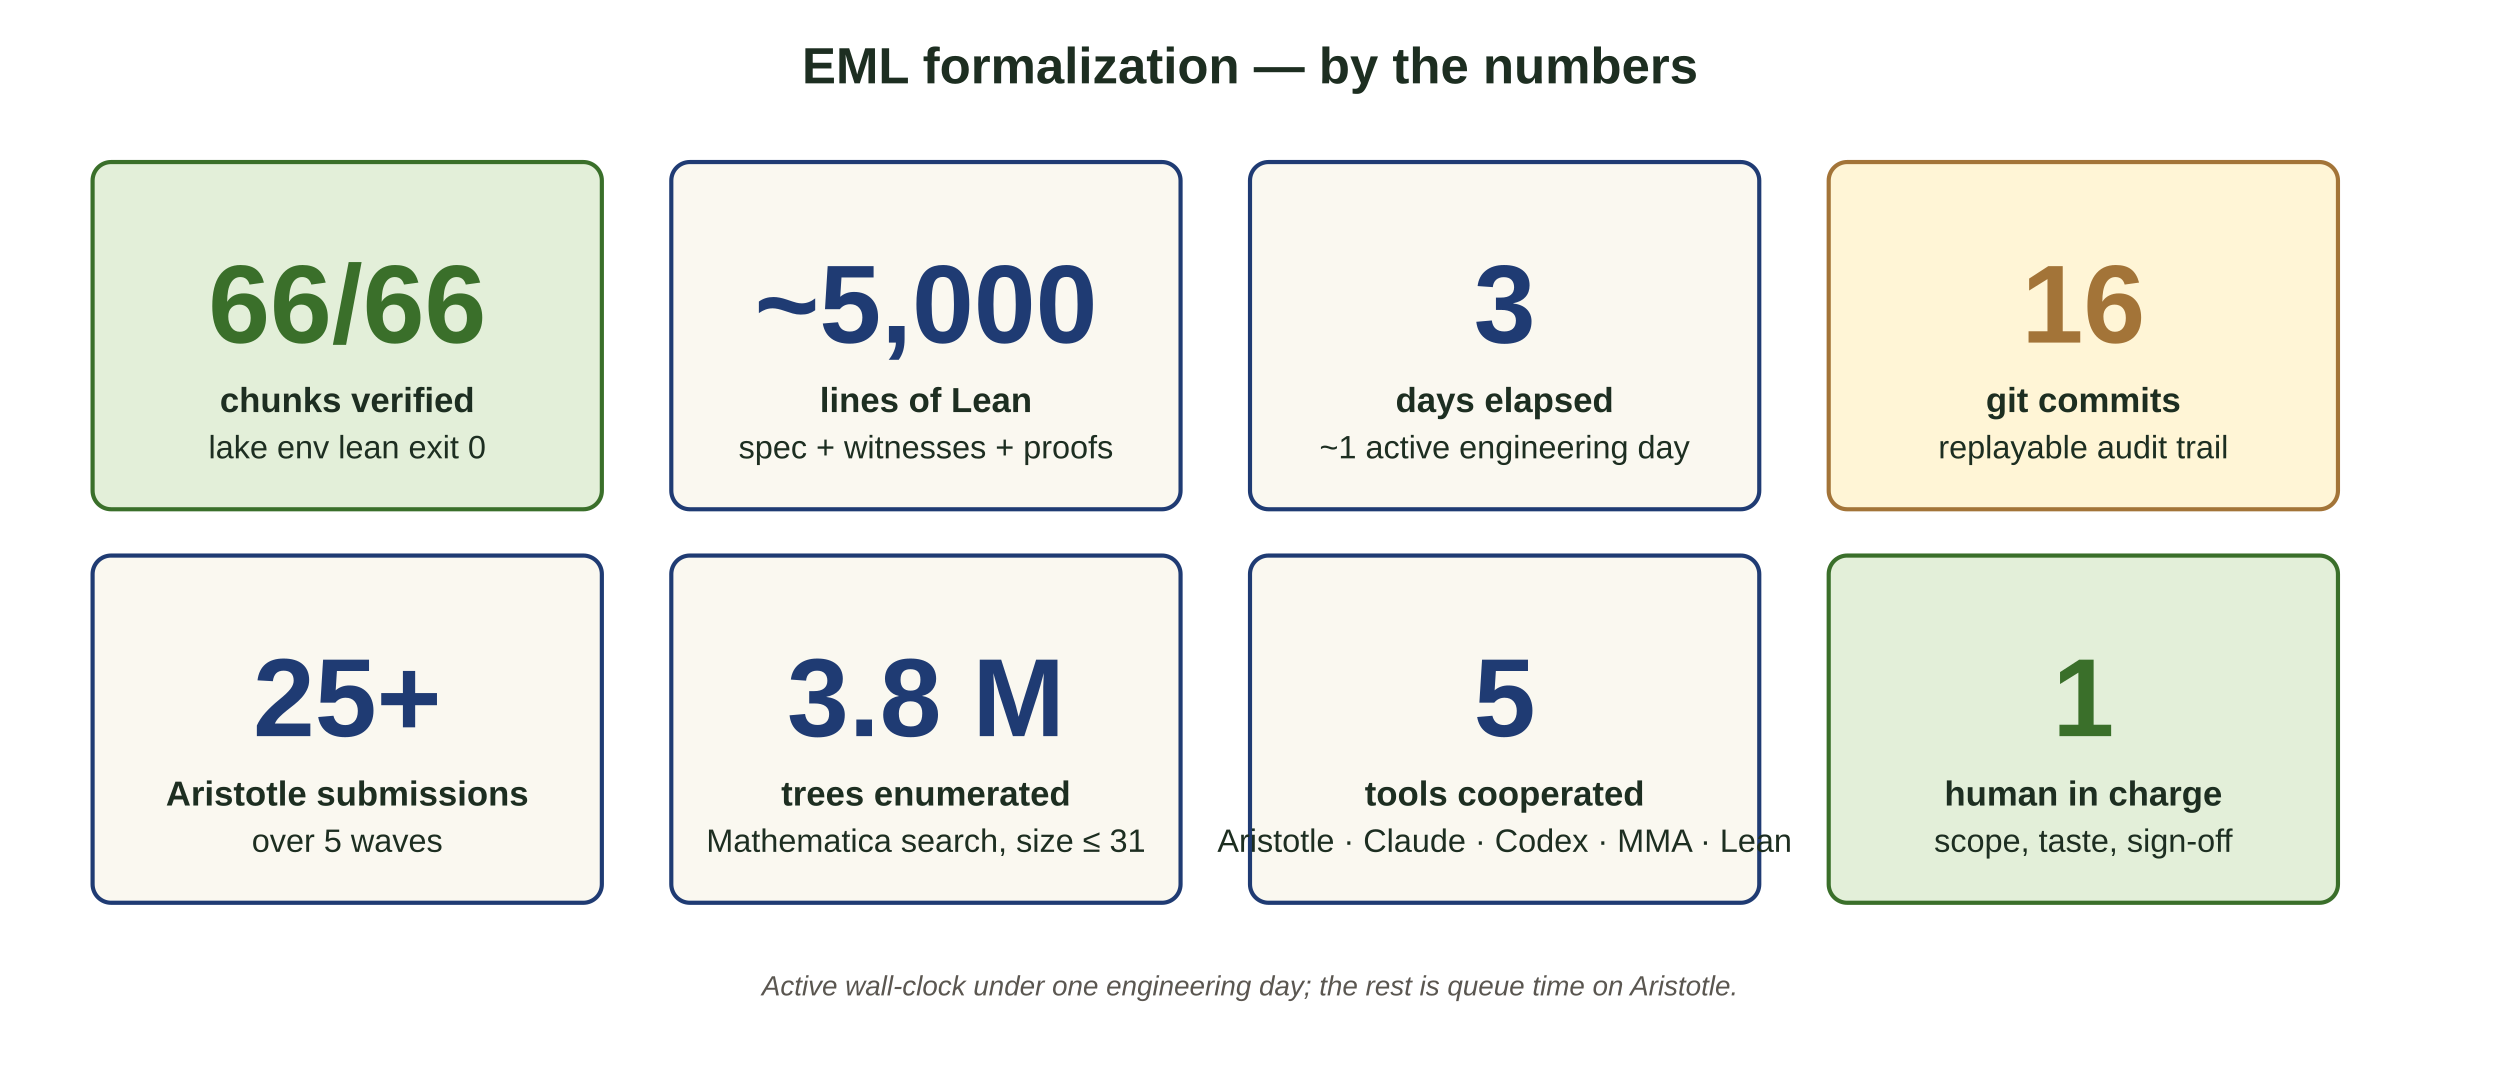
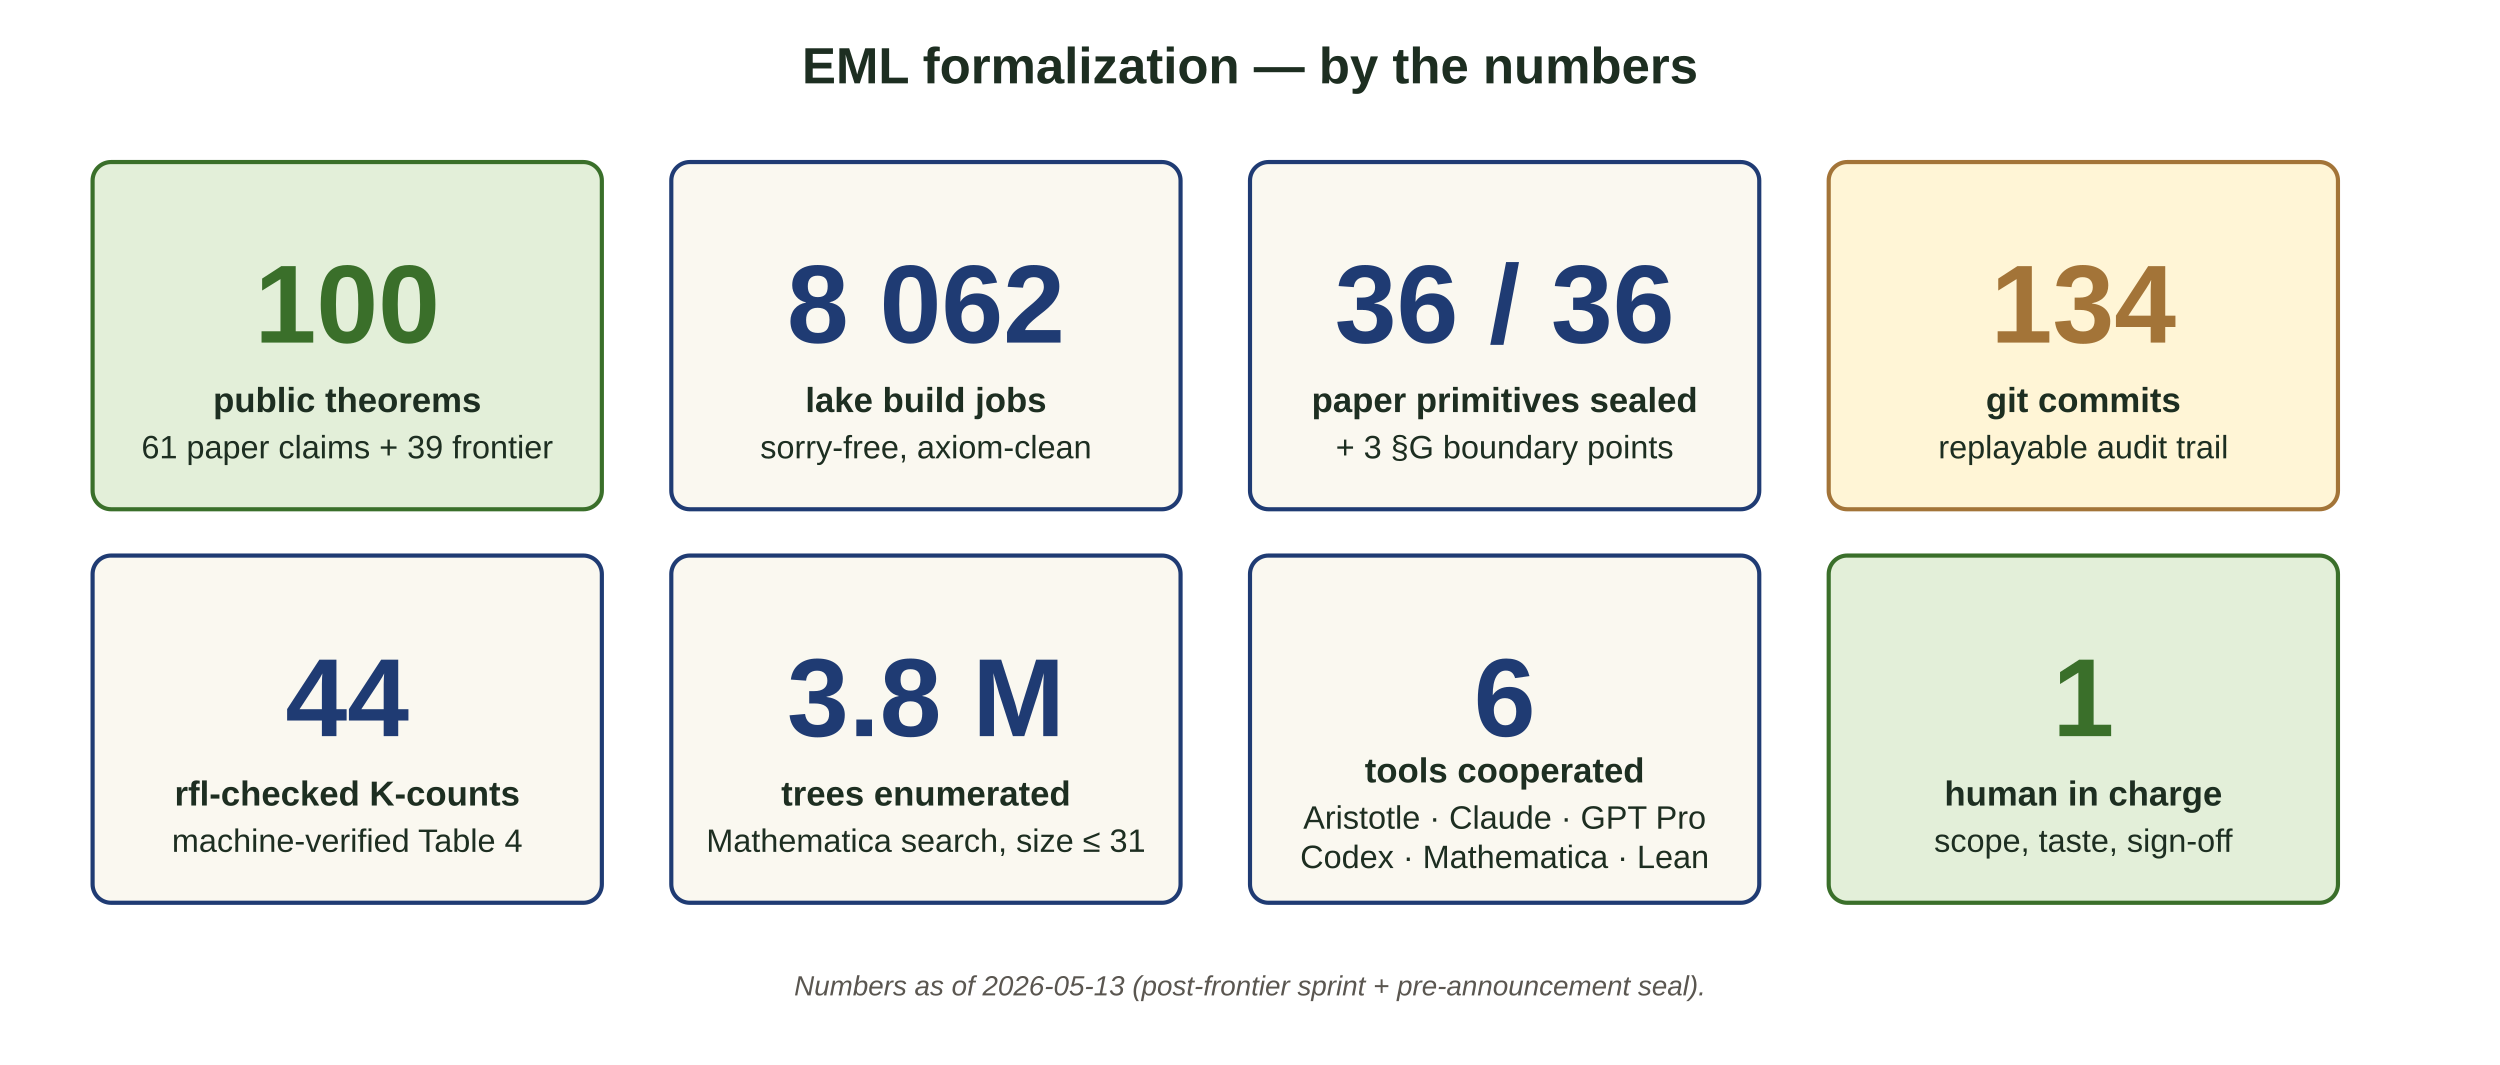
<svg xmlns="http://www.w3.org/2000/svg" viewBox="0 0 1080 460" font-family="'Helvetica Neue', Arial, sans-serif">
  <style>
    .tile     { fill:#faf8f0; stroke:#1f3b73; stroke-width:1.8; }
    .tileGold { fill:#fff5d6; stroke:#a37438; stroke-width:1.8; }
    .tileGreen{ fill:#e3efd9; stroke:#3a6f2a; stroke-width:1.8; }
    .num      { font-size:48px; font-weight:700; text-anchor:middle; fill:#1f3b73; }
    .numG     { font-size:48px; font-weight:700; text-anchor:middle; fill:#3a6f2a; }
    .numW     { font-size:48px; font-weight:700; text-anchor:middle; fill:#a37438; }
    .lbl      { font-size:14px; fill:#1d2e21; text-anchor:middle; }
    .lblb     { font-size:15px; fill:#1d2e21; text-anchor:middle; font-weight:700; }
    .title    { font-size:22px; font-weight:700; fill:#1d2e21; }
    .meta     { font-size:12px; fill:#5a5650; font-style:italic; text-anchor:middle; }
  </style>
  <text x="540" y="36" text-anchor="middle" class="title">EML formalization — by the numbers</text>
  <g transform="translate(40,70)">
    <rect class="tileGreen" width="220" height="150" rx="8" />
-     <text x="110" y="78" class="numG">66/66</text>
-     <text x="110" y="108" class="lblb">chunks verified</text>
-     <text x="110" y="128" class="lbl">lake env lean exit 0</text>
+     <text x="110" y="78" class="numG">100</text>
+     <text x="110" y="108" class="lblb">public theorems</text>
+     <text x="110" y="128" class="lbl">61 paper claims + 39 frontier</text>
  </g>
  <g transform="translate(290,70)">
    <rect class="tile" width="220" height="150" rx="8" />
-     <text x="110" y="78" class="num">~5,000</text>
-     <text x="110" y="108" class="lblb">lines of Lean</text>
-     <text x="110" y="128" class="lbl">spec + witnesses + proofs</text>
+     <text x="110" y="78" class="num">8 062</text>
+     <text x="110" y="108" class="lblb">lake build jobs</text>
+     <text x="110" y="128" class="lbl">sorry-free, axiom-clean</text>
  </g>
  <g transform="translate(540,70)">
    <rect class="tile" width="220" height="150" rx="8" />
-     <text x="110" y="78" class="num">3</text>
-     <text x="110" y="108" class="lblb">days elapsed</text>
-     <text x="110" y="128" class="lbl">~1 active engineering day</text>
+     <text x="110" y="78" class="num">36 / 36</text>
+     <text x="110" y="108" class="lblb">paper primitives sealed</text>
+     <text x="110" y="128" class="lbl">+ 3 §G boundary points</text>
  </g>
  <g transform="translate(790,70)">
    <rect class="tileGold" width="220" height="150" rx="8" />
-     <text x="110" y="78" class="numW">16</text>
+     <text x="110" y="78" class="numW">134</text>
    <text x="110" y="108" class="lblb">git commits</text>
    <text x="110" y="128" class="lbl">replayable audit trail</text>
  </g>
  <g transform="translate(40,240)">
    <rect class="tile" width="220" height="150" rx="8" />
-     <text x="110" y="78" class="num">25+</text>
-     <text x="110" y="108" class="lblb">Aristotle submissions</text>
-     <text x="110" y="128" class="lbl">over 5 waves</text>
+     <text x="110" y="78" class="num">44</text>
+     <text x="110" y="108" class="lblb">rfl-checked K-counts</text>
+     <text x="110" y="128" class="lbl">machine-verified Table 4</text>
  </g>
  <g transform="translate(290,240)">
    <rect class="tile" width="220" height="150" rx="8" />
    <text x="110" y="78" class="num">3.8 M</text>
    <text x="110" y="108" class="lblb">trees enumerated</text>
    <text x="110" y="128" class="lbl">Mathematica search, size ≤ 31</text>
  </g>
  <g transform="translate(540,240)">
    <rect class="tile" width="220" height="150" rx="8" />
-     <text x="110" y="78" class="num">5</text>
-     <text x="110" y="108" class="lblb">tools cooperated</text>
-     <text x="110" y="128" class="lbl">Aristotle · Claude · Codex · MMA · Lean</text>
+     <text x="110" y="78" class="num">6</text>
+     <text x="110" y="98" class="lblb">tools cooperated</text>
+     <text x="110" y="118" class="lbl">Aristotle · Claude · GPT Pro</text>
+     <text x="110" y="135" class="lbl">Codex · Mathematica · Lean</text>
  </g>
  <g transform="translate(790,240)">
    <rect class="tileGreen" width="220" height="150" rx="8" />
    <text x="110" y="78" class="numG">1</text>
    <text x="110" y="108" class="lblb">human in charge</text>
    <text x="110" y="128" class="lbl">scope, taste, sign-off</text>
  </g>
-   <text x="540" y="430" class="meta">Active wall-clock under one engineering day; the rest is queue time on Aristotle.</text>
+   <text x="540" y="430" class="meta">Numbers as of 2026-05-13 (post-frontier sprint + pre-announcement seal).</text>
</svg>
